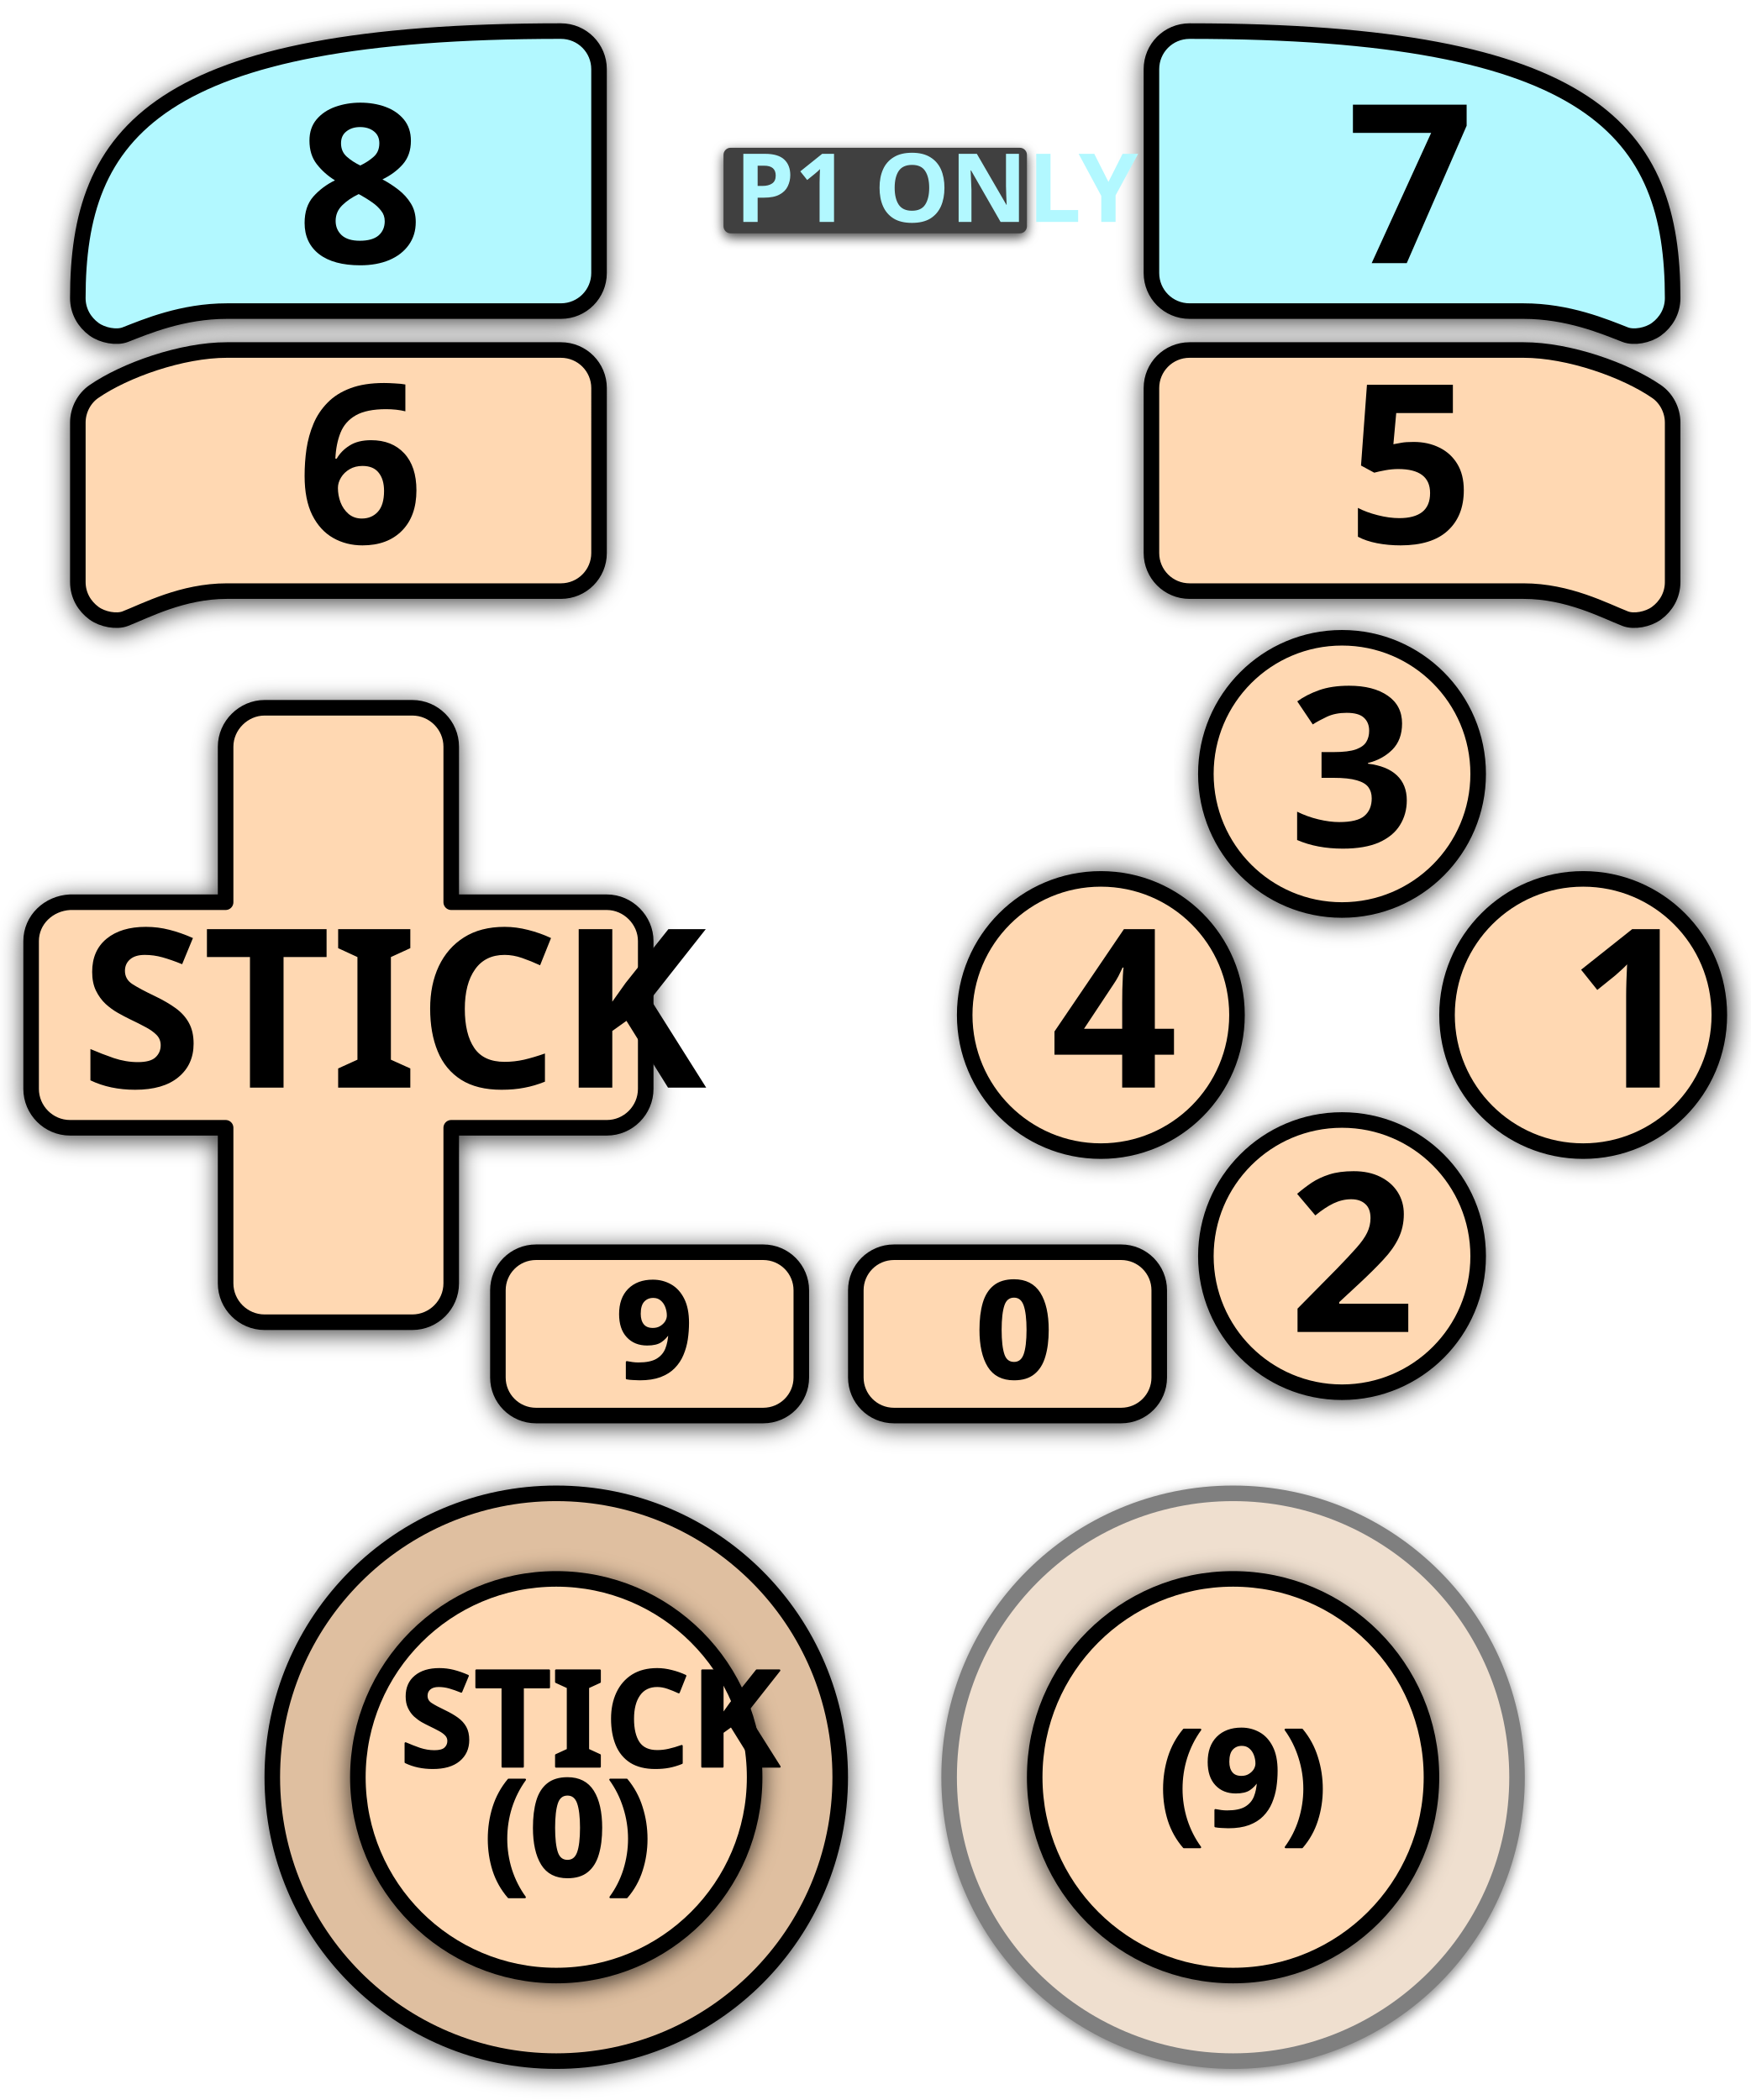
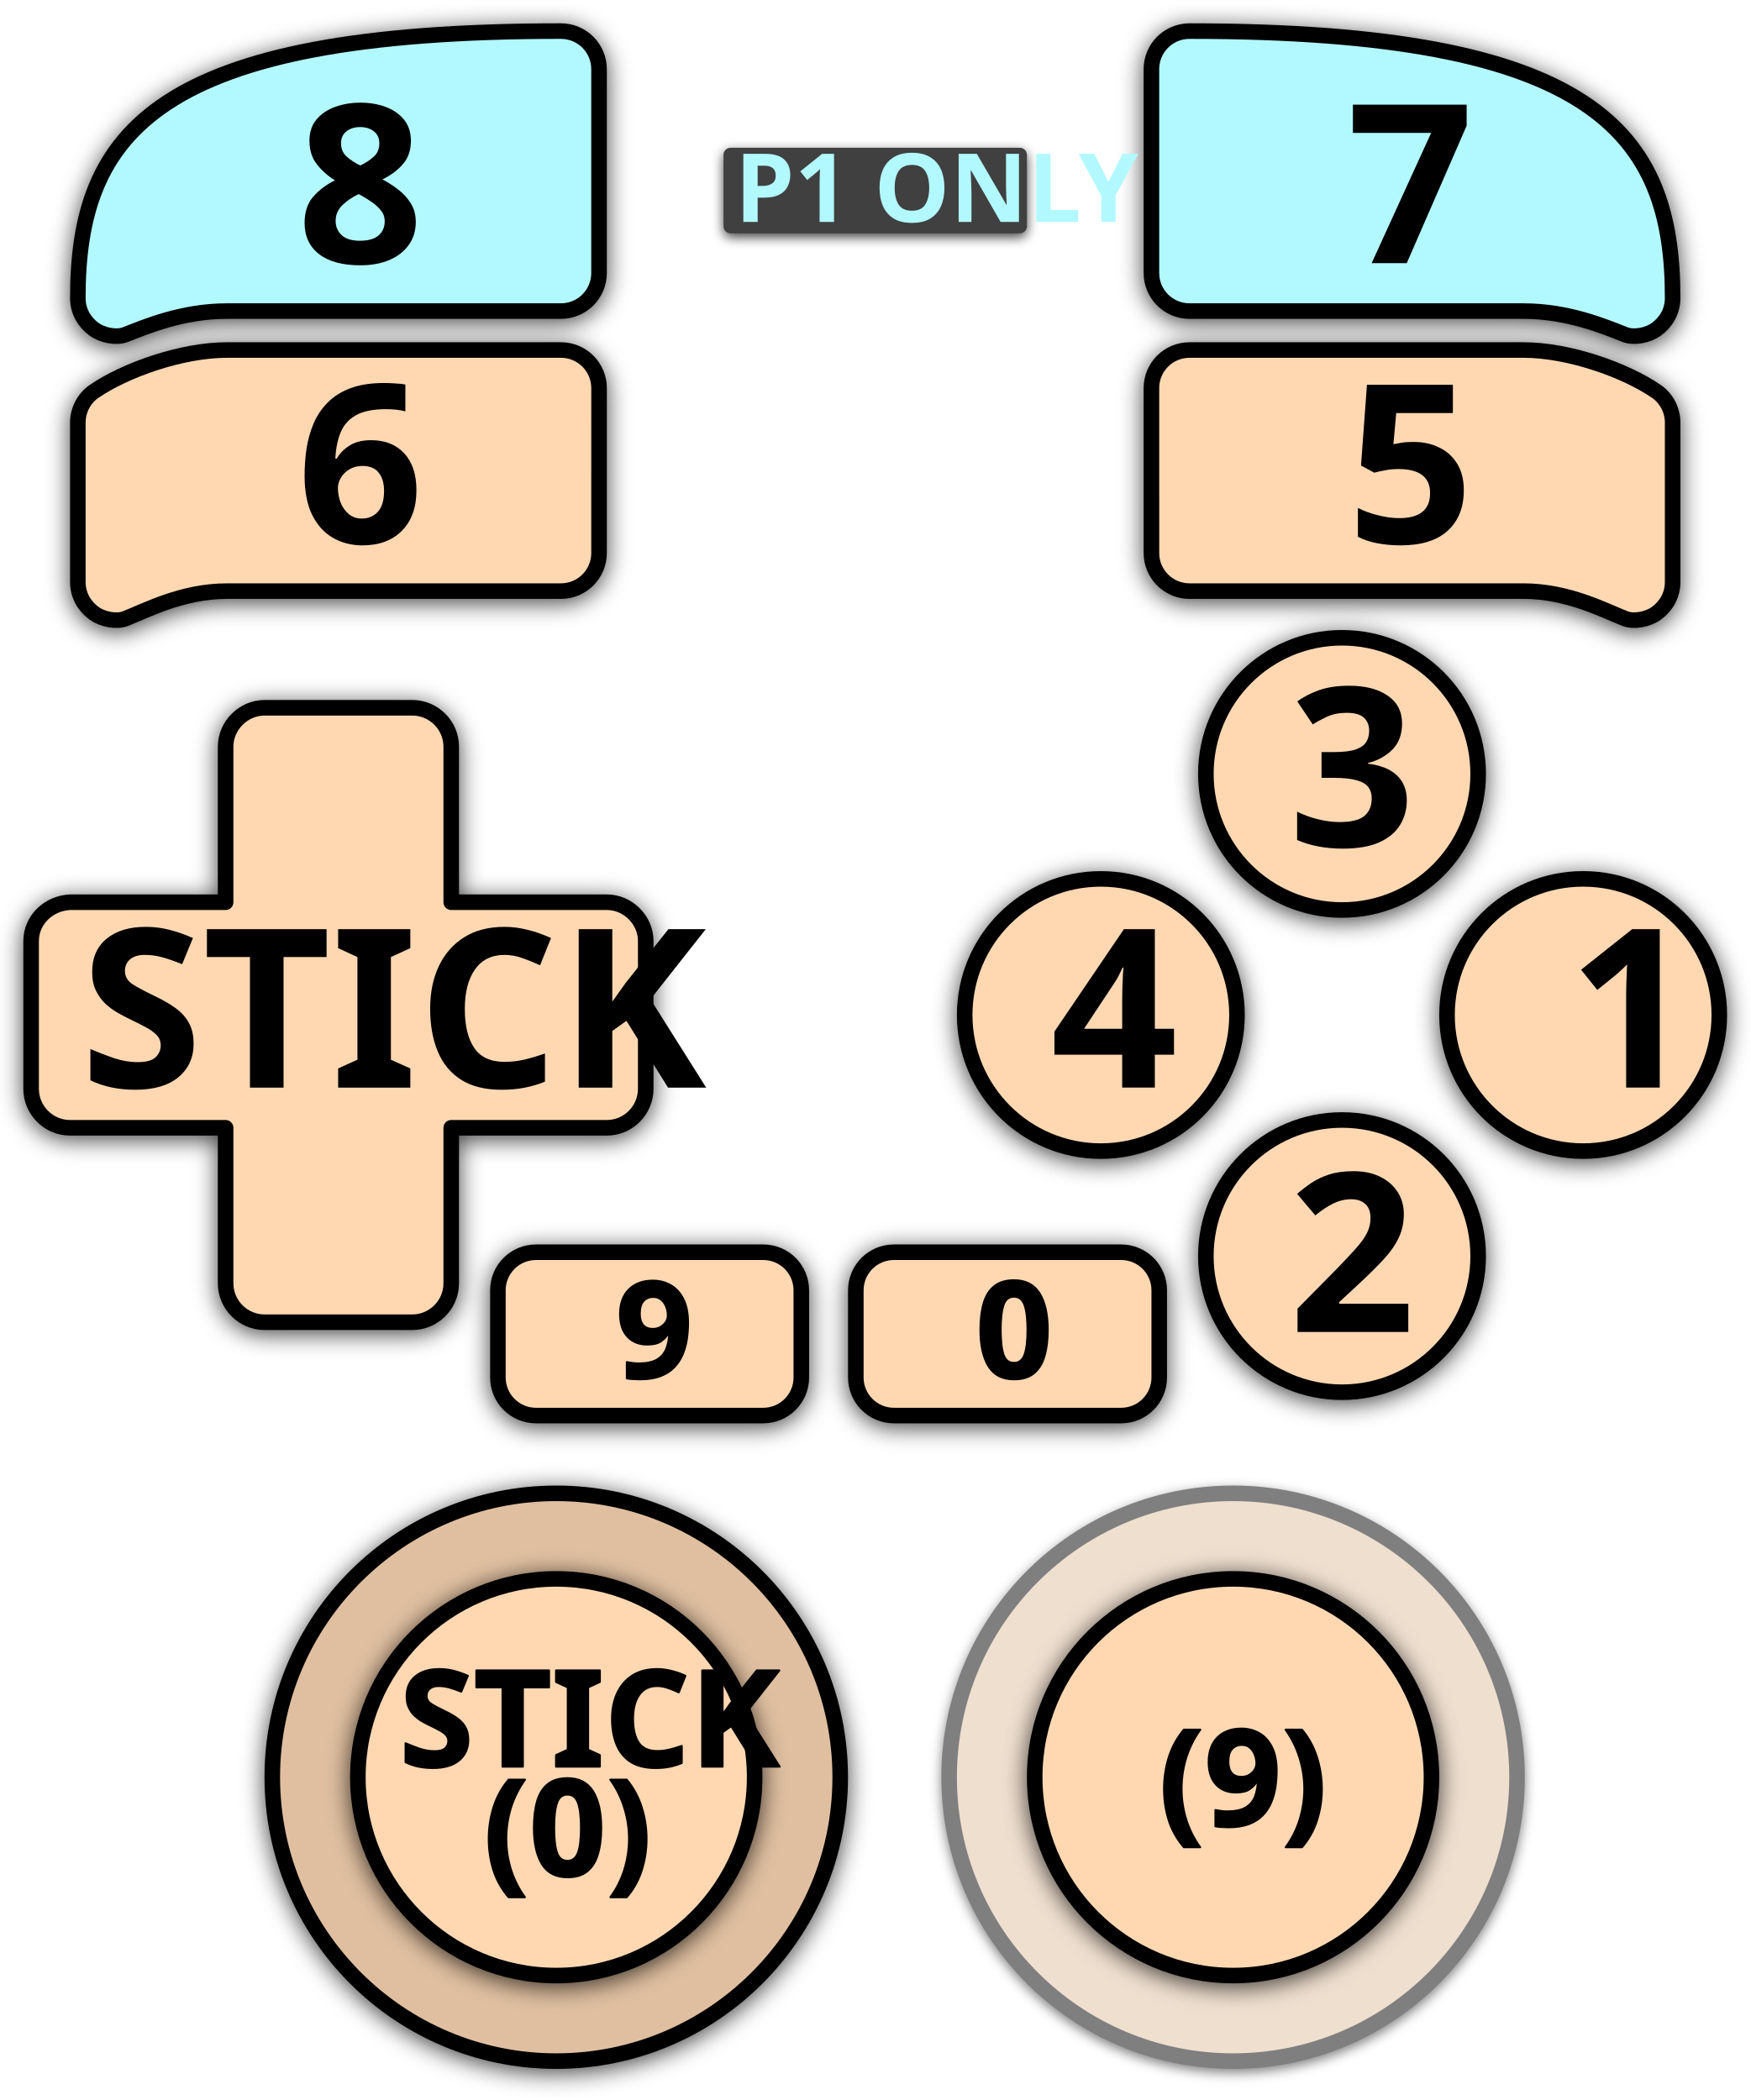
<svg xmlns="http://www.w3.org/2000/svg" version="1.1" id="Layer_3" x="0px" y="0px" viewBox="0 0 225 270" xml:space="preserve" width="225" height="270">
  <defs id="defs75">
    <rect x="41.228" y="199.808" width="55.255" height="51.834" id="rect369361" />
    <rect x="76.739" y="147.344" width="33.368" height="20.844" id="rect127464" />
    <rect x="128.25" y="105.787" width="33.96" height="33.738" id="rect83351" />
    <rect x="127.677" y="105.526" width="34.595" height="33.973" id="rect34999" />
    <rect x="161.554" y="139.782" width="33.152" height="33.894" id="rect24475" />
    <rect x="128.25" y="105.787" width="33.96" height="33.738" id="rect83351-3" />
    <rect x="128.25" y="105.787" width="33.96" height="33.738" id="rect83351-9" />
    <rect x="128.25" y="105.787" width="33.96" height="33.738" id="rect83351-5" />
    <rect x="76.739" y="147.344" width="32.548" height="20.781" id="rect127464-0" />
    <rect x="128.25" y="105.787" width="69.439" height="31.708" id="rect83351-4" />
    <rect x="128.25" y="105.787" width="33.96" height="33.738" id="rect83351-52" />
    <rect x="128.25" y="105.787" width="33.96" height="33.738" id="rect83351-52-6" />
    <rect x="128.25" y="105.787" width="33.96" height="33.738" id="rect83351-37" />
    <rect x="128.25" y="105.787" width="33.96" height="33.738" id="rect83351-3-9" />
    <rect x="128.25" y="105.787" width="33.96" height="33.738" id="rect83351-9-2" />
    <rect x="128.25" y="105.787" width="33.96" height="33.738" id="rect83351-5-7" />
    <rect x="76.739" y="147.344" width="33.368" height="20.844" id="rect127464-7" />
    <rect x="76.739" y="147.344" width="32.548" height="20.781" id="rect127464-0-5" />
    <rect x="128.25" y="105.787" width="69.439" height="31.708" id="rect83351-4-1" />
    <rect x="128.25" y="105.787" width="33.96" height="33.738" id="rect83351-52-67" />
    <rect x="128.25" y="105.787" width="33.96" height="33.738" id="rect83351-52-6-8" />
    <rect x="128.25" y="105.787" width="69.439" height="31.708" id="rect83351-4-1-4" />
    <rect x="128.25" y="105.787" width="69.439" height="31.708" id="rect83351-4-1-4-4" />
    <rect x="128.25" y="105.787" width="69.439" height="31.708" id="rect83351-4-1-4-9" />
    <rect x="128.25" y="105.787" width="69.439" height="31.708" id="rect83351-4-1-4-4-4" />
    <rect x="76.739" y="147.344" width="65.207" height="14.331" id="rect127464-7-2" />
    <rect x="76.739" y="147.344" width="65.207" height="14.331" id="rect127464-7-2-8" />
    <rect x="76.739" y="147.344" width="33.368" height="20.844" id="rect127464-7-5" />
    <rect x="76.739" y="147.344" width="65.207" height="14.331" id="rect127464-7-2-2" />
    <rect x="76.739" y="147.344" width="65.207" height="14.331" id="rect127464-7-2-8-1" />
    <rect x="76.739" y="147.344" width="32.548" height="20.781" id="rect127464-0-5-4" />
    <rect x="128.25" y="105.787" width="33.96" height="33.738" id="rect83351-37-3" />
    <rect x="128.25" y="105.787" width="33.96" height="33.738" id="rect83351-3-9-2" />
    <rect x="128.25" y="105.787" width="33.96" height="33.738" id="rect83351-9-2-3" />
    <rect x="128.25" y="105.787" width="33.96" height="33.738" id="rect83351-5-7-8" />
    <rect x="128.25" y="105.787" width="69.439" height="31.708" id="rect83351-4-1-1" />
    <rect x="128.25" y="105.787" width="69.439" height="31.708" id="rect83351-4-1-4-8" />
    <rect x="128.25" y="105.787" width="69.439" height="31.708" id="rect83351-4-1-4-9-1" />
    <rect x="128.25" y="105.787" width="33.96" height="33.738" id="rect83351-52-67-5" />
    <rect x="128.25" y="105.787" width="33.96" height="33.738" id="rect83351-52-6-8-9" />
    <rect x="128.25" y="105.787" width="69.439" height="31.708" id="rect83351-4-1-4-4-2" />
    <rect x="128.25" y="105.787" width="69.439" height="31.708" id="rect83351-4-1-4-4-4-7" />
    <rect x="128.25" y="105.787" width="69.439" height="31.708" id="rect83351-4-1-4-9-2" />
    <rect x="128.25" y="105.787" width="54.922" height="28.684" id="rect83351-4-1-4-6" />
    <rect x="128.25" y="105.787" width="54.922" height="28.684" id="rect83351-4-1-4-6-6" />
    <rect x="128.25" y="105.787" width="54.922" height="28.684" id="rect83351-4-1-4-6-6-5" />
    <rect x="128.25" y="105.787" width="54.922" height="28.684" id="rect83351-4-1-4-6-5" />
    <rect x="128.25" y="105.787" width="28.869" height="28.839" id="rect83351-4-1-4-6-9" />
    <rect x="128.25" y="105.787" width="28.869" height="28.839" id="rect83351-4-1-4-6-9-7" />
    <rect x="128.25" y="105.787" width="28.869" height="28.839" id="rect83351-4-1-4-6-9-0" />
    <rect x="128.25" y="105.787" width="28.869" height="28.839" id="rect83351-4-1-4-6-9-0-2" />
    <rect x="128.25" y="105.787" width="54.922" height="28.684" id="rect83351-4-1-4-6-5-7" />
    <rect x="128.25" y="105.787" width="54.922" height="28.684" id="rect83351-4-1-4-6-5-72" />
    <rect x="128.25" y="105.787" width="54.922" height="28.684" id="rect83351-4-1-4-6-5-72-2" />
    <rect x="128.25" y="105.787" width="30.806" height="28.718" id="rect83351-4-1-4-6-5-7-5" />
    <rect x="128.25" y="105.787" width="30.806" height="28.718" id="rect83351-4-1-4-6-5-7-5-2" />
    <rect x="128.25" y="105.787" width="30.806" height="28.718" id="rect83351-4-1-4-6-5-7-5-26" />
    <rect x="128.25" y="105.787" width="30.806" height="28.718" id="rect83351-4-1-4-6-5-7-5-4" />
    <rect x="76.739" y="147.344" width="33.368" height="20.844" id="rect127464-7-4" />
    <rect x="76.739" y="147.344" width="33.368" height="19.215" id="rect127464-7-4-8" />
    <rect x="76.739" y="147.344" width="44.004" height="35.334" id="rect127464-7-4-8-8" />
    <rect x="76.739" y="147.344" width="44.004" height="35.334" id="rect127464-7-4-8-8-8" />
    <rect x="41.228" y="199.808" width="55.255" height="51.834" id="rect369361-1" />
    <rect x="41.228" y="199.808" width="86.232" height="35.141" id="rect369361-0" />
    <rect x="128.25" y="105.787" width="81.862" height="29.811" id="rect83351-4-1-4-6-5-7-5-2-1" />
    <rect x="128.25" y="105.787" width="54.922" height="28.684" id="rect83351-4-1-4-6-5-72-2-6" />
    <rect x="128.25" y="105.787" width="54.922" height="28.684" id="rect83351-4-1-4-6-5-72-2-6-6" />
    <rect x="128.25" y="105.787" width="54.922" height="28.684" id="rect83351-4-1-4-6-5-72-2-6-6-8" />
    <rect x="128.25" y="105.787" width="77.274" height="28.684" id="rect83351-4-1-4-6-5-72-2-6-6-0" />
    <rect x="128.25" y="105.787" width="33.275" height="27.809" id="rect83351-4-1-4-6-5-72-2-6-6-5" />
    <rect x="128.25" y="105.787" width="33.275" height="27.809" id="rect83351-4-1-4-6-5-72-2-6-6-5-7" />
    <rect x="128.25" y="105.787" width="33.275" height="27.809" id="rect83351-4-1-4-6-5-72-2-6-6-5-7-2" />
    <rect x="128.25" y="105.787" width="33.275" height="27.809" id="rect83351-4-1-4-6-5-72-2-6-6-5-7-5" />
    <rect x="128.25" y="105.787" width="43.668" height="19.897" id="rect83351-4-1-4-6-5-72-2-6-6-0-4" />
    <rect x="128.25" y="105.787" width="77.274" height="28.684" id="rect83351-4-1-4-6-5-72-2-6-6-0-4-6" />
    <rect x="128.25" y="105.787" width="77.274" height="28.684" id="rect83351-4-1-4-6-5-72-2-6-6-0-4-0" />
    <rect x="128.25" y="105.787" width="61.396" height="39.166" id="rect83351-4-1-4-6-5-72-2-6-6-0-4-67" />
    <rect x="128.25" y="105.787" width="43.668" height="19.897" id="rect83351-4-1-4-6-5-72-2-6-6-0-4-3" />
    <rect x="128.25" y="105.787" width="61.396" height="39.166" id="rect83351-4-1-4-6-5-72-2-6-6-0-4-67-2" />
    <filter style="color-interpolation-filters:sRGB;" id="filter108623" x="-0.118" y="-0.219" width="1.236" height="1.462">
      <feFlood flood-opacity="0.75" flood-color="rgb(0,0,0)" result="flood" id="feFlood108613" />
      <feComposite in="flood" in2="SourceGraphic" operator="in" result="composite1" id="feComposite108615" />
      <feGaussianBlur in="composite1" stdDeviation="1.5" result="blur" id="feGaussianBlur108617" />
      <feOffset dx="0" dy="0.5" result="offset" id="feOffset108619" />
      <feComposite in="SourceGraphic" in2="offset" operator="over" result="composite2" id="feComposite108621" />
    </filter>
    <filter style="color-interpolation-filters:sRGB;" id="filter108915" x="-0.046" y="-0.164" width="1.092" height="1.373">
      <feFlood flood-opacity="1" flood-color="rgb(0,0,0)" result="flood" id="feFlood108905" />
      <feComposite in="flood" in2="SourceGraphic" operator="in" result="composite1" id="feComposite108907" />
      <feGaussianBlur in="composite1" stdDeviation="0.75" result="blur" id="feGaussianBlur108909" />
      <feOffset dx="0" dy="0.5" result="offset" id="feOffset108911" />
      <feComposite in="SourceGraphic" in2="offset" operator="over" result="composite2" id="feComposite108913" />
    </filter>
    <rect x="128.25" y="105.787" width="61.396" height="39.166" id="rect83351-4-1-4-6-5-72-2-6-6-0-4-67-0" />
    <rect x="128.25" y="105.787" width="61.396" height="39.166" id="rect83351-4-1-4-6-5-72-2-6-6-0-4-67-1" />
    <rect x="128.25" y="105.787" width="61.396" height="39.166" id="rect83351-4-1-4-6-5-72-2-6-6-0-4-67-1-0" />
    <rect x="128.25" y="105.787" width="33.275" height="27.809" id="rect83351-4-1-4-6-5-72-2-6-6-5-7-2-5" />
    <rect x="128.25" y="105.787" width="43.668" height="19.897" id="rect83351-4-1-4-6-5-72-2-6-6-0-4-3-3" />
    <rect x="128.25" y="105.787" width="43.668" height="19.897" id="rect83351-4-1-4-6-5-72-2-6-6-0-4-3-3-6" />
    <rect x="128.25" y="105.787" width="43.668" height="19.897" id="rect83351-4-1-4-6-5-72-2-6-6-0-4-3-2" />
    <rect x="128.25" y="105.787" width="43.668" height="19.897" id="rect83351-4-1-4-6-5-72-2-6-6-0-4-3-0" />
    <rect x="128.25" y="105.787" width="43.668" height="19.897" id="rect83351-4-1-4-6-5-72-2-6-6-0-4-3-3-8" />
    <rect x="128.25" y="105.787" width="43.668" height="19.897" id="rect83351-4-1-4-6-5-72-2-6-6-0-4-3-2-7" />
    <rect x="128.25" y="105.787" width="43.668" height="19.897" id="rect83351-4-1-4-6-5-72-2-6-6-0-4-3-0-8" />
  </defs>
  <g id="layer2" style="display:none">
    <rect style="display:inline;fill:#000000;fill-opacity:0.25;stroke-width:10.783;stroke-linecap:round;stroke-linejoin:round" id="rect937" width="223" height="278" x="1" y="1" rx="6.977" ry="6.969" />
  </g>
  <g id="layer1">
    <g id="layer8" style="display:inline">
      <path style="display:inline;fill:#ffd8b2;fill-opacity:1;stroke:#000000;stroke-width:2;stroke-linecap:round;stroke-linejoin:round;stroke-miterlimit:4;stroke-dasharray:none;stroke-opacity:1;paint-order:normal;filter:url(#filter108623)" d="M 103,177.112 C 103,179.778 100.843,182 98.091,182 H 68.909 C 66.157,182 64,179.778 64,177.112 v -11.223 c 0,-2.666 2.157,-4.888 4.909,-4.888 H 98.091 c 2.752,0 4.909,2.222 4.909,4.888 z" id="path23-1-9" />
      <path style="display:inline;fill:#ffd8b2;fill-opacity:1;stroke:#000000;stroke-width:2;stroke-linecap:round;stroke-linejoin:round;stroke-miterlimit:4;stroke-dasharray:none;stroke-opacity:1;paint-order:normal;filter:url(#filter108623)" d="m 149.007,177.112 c 0,2.666 -2.157,4.888 -4.909,4.888 h -29.182 c -2.752,0 -4.909,-2.222 -4.909,-4.888 v -11.223 c 0,-2.666 2.157,-4.888 4.909,-4.888 h 29.182 c 2.752,0 4.909,2.222 4.909,4.888 z" id="path23-1-9-2" />
      <text xml:space="preserve" id="text83349-9-6-1-07-17-3-8-9-5-9-23-1" style="font-style:normal;font-variant:normal;font-weight:bold;font-stretch:normal;font-size:15.619px;line-height:0.81;font-family:'Entangled Plain BRK';-inkscape-font-specification:'Entangled Plain BRK Bold';font-variant-ligatures:normal;font-variant-position:normal;font-variant-caps:normal;font-variant-numeric:normal;font-variant-alternates:normal;font-variant-east-asian:normal;text-indent:0;text-align:center;text-decoration-line:none;text-decoration-style:solid;text-decoration-color:#000000;letter-spacing:0px;word-spacing:0px;text-transform:none;writing-mode:lr-tb;direction:ltr;text-orientation:mixed;dominant-baseline:auto;baseline-shift:baseline;white-space:pre;shape-inside:url(#rect83351-4-1-4-6-5-72-2-6-6-0-4-67-1);shape-padding:0;shape-margin:0;inline-size:0;display:inline;fill:#000000;fill-opacity:1;stroke:#000000;stroke-width:0.225;stroke-linecap:round;stroke-linejoin:round;stroke-miterlimit:4;stroke-dasharray:none;stroke-dashoffset:0;stroke-opacity:1;paint-order:stroke fill markers;stop-color:#000000" x="7.898" y="0" transform="matrix(1.109734,0,0,1.109734,-93.0733,47.55756)">
-         <tspan x="155.191" y="116.799" id="tspan1181">9</tspan>
+         <tspan x="155.191" y="116.799" id="tspan1157">9</tspan>
      </text>
      <text xml:space="preserve" id="text83349-9-6-1-07-17-3-8-9-5-9-23-1-2" style="font-style:normal;font-variant:normal;font-weight:bold;font-stretch:normal;font-size:15.619px;line-height:0.81;font-family:'Entangled Plain BRK';-inkscape-font-specification:'Entangled Plain BRK Bold';font-variant-ligatures:normal;font-variant-position:normal;font-variant-caps:normal;font-variant-numeric:normal;font-variant-alternates:normal;font-variant-east-asian:normal;text-indent:0;text-align:center;text-decoration-line:none;text-decoration-style:solid;text-decoration-color:#000000;letter-spacing:0px;word-spacing:0px;text-transform:none;writing-mode:lr-tb;direction:ltr;text-orientation:mixed;dominant-baseline:auto;baseline-shift:baseline;white-space:pre;shape-inside:url(#rect83351-4-1-4-6-5-72-2-6-6-0-4-67-1-0);shape-padding:0;shape-margin:0;inline-size:0;display:inline;fill:#000000;fill-opacity:1;stroke:#000000;stroke-width:0.225;stroke-linecap:round;stroke-linejoin:round;stroke-miterlimit:4;stroke-dasharray:none;stroke-dashoffset:0;stroke-opacity:1;paint-order:stroke fill markers;stop-color:#000000" x="7.898" y="0" transform="matrix(1.109734,0,0,1.109734,-46.82113,47.55756)">
-         <tspan x="155.191" y="116.799" id="tspan1183">0</tspan>
+         <tspan x="155.191" y="116.799" id="tspan1159">0</tspan>
      </text>
    </g>
    <g id="layer7" style="display:inline">
+       <circle style="display:inline;fill:#ffd8b2;fill-opacity:1;stroke:#000000;stroke-width:2;stroke-linecap:round;stroke-linejoin:round;stroke-miterlimit:4;stroke-dasharray:none;stroke-opacity:1;paint-order:normal;filter:url(#filter108623)" id="path218689-9-68" cx="141.501" cy="130.5" r="17.5" />
+       <circle style="display:inline;fill:#ffd8b2;fill-opacity:1;stroke:#000000;stroke-width:2;stroke-linecap:round;stroke-linejoin:round;stroke-miterlimit:4;stroke-dasharray:none;stroke-opacity:1;paint-order:normal;filter:url(#filter108623)" id="path218689-9-6" cx="203.498" cy="130.498" r="17.5" />
      <circle style="fill:#ffd8b2;fill-opacity:1;stroke:#000000;stroke-width:2;stroke-linecap:round;stroke-linejoin:round;stroke-miterlimit:4;stroke-dasharray:none;stroke-opacity:1;paint-order:normal;filter:url(#filter108623)" id="path218689" cx="172.501" cy="99.5" r="17.5" />
      <circle style="display:inline;fill:#ffd8b2;fill-opacity:1;stroke:#000000;stroke-width:2;stroke-linecap:round;stroke-linejoin:round;stroke-miterlimit:4;stroke-dasharray:none;stroke-opacity:1;paint-order:normal;filter:url(#filter108623)" id="path218689-0" cx="172.501" cy="161.5" r="17.5" />
-       <circle style="display:inline;fill:#ffd8b2;fill-opacity:1;stroke:#000000;stroke-width:2;stroke-linecap:round;stroke-linejoin:round;stroke-miterlimit:4;stroke-dasharray:none;stroke-opacity:1;paint-order:normal;filter:url(#filter108623)" id="path218689-9" cx="-130.5" cy="141.501" transform="rotate(-90)" r="17.5" />
-       <circle style="display:inline;fill:#ffd8b2;fill-opacity:1;stroke:#000000;stroke-width:2;stroke-linecap:round;stroke-linejoin:round;stroke-miterlimit:4;stroke-dasharray:none;stroke-opacity:1;paint-order:normal;filter:url(#filter108623)" id="path218689-0-6" cx="-130.5" cy="203.501" r="17.5" transform="rotate(-90)" />
      <text xml:space="preserve" id="text83349-9-6-1-07-17-3-8-9-8" style="font-style:normal;font-variant:normal;font-weight:bold;font-stretch:normal;font-size:25.712px;line-height:1;font-family:'Entangled Plain BRK';-inkscape-font-specification:'Entangled Plain BRK Bold';font-variant-ligatures:normal;font-variant-position:normal;font-variant-caps:normal;font-variant-numeric:normal;font-variant-alternates:normal;font-variant-east-asian:normal;text-indent:0;text-align:center;text-decoration-line:none;text-decoration-style:solid;text-decoration-color:#000000;letter-spacing:0px;word-spacing:0px;text-transform:none;writing-mode:lr-tb;direction:ltr;text-orientation:mixed;dominant-baseline:auto;baseline-shift:baseline;white-space:pre;shape-inside:url(#rect83351-4-1-4-6-5-72-2-6-6-5);shape-padding:0;shape-margin:0;inline-size:0;display:inline;fill:#000000;fill-opacity:1;stroke:none;stroke-width:0.225;stroke-linecap:round;stroke-linejoin:round;stroke-miterlimit:4;stroke-dasharray:none;stroke-dashoffset:0;stroke-opacity:1;paint-order:stroke fill markers;stop-color:#000000" x="7.898" y="0" transform="matrix(1.109734,0,0,1.109734,11.71513,-31.39179)">
-         <tspan x="138.703" y="126.357" id="tspan1185">3</tspan>
+         <tspan x="138.703" y="126.357" id="tspan1161">3</tspan>
      </text>
      <text xml:space="preserve" id="text83349-9-6-1-07-17-3-8-9-8-0" style="font-style:normal;font-variant:normal;font-weight:bold;font-stretch:normal;font-size:25.712px;line-height:1;font-family:'Entangled Plain BRK';-inkscape-font-specification:'Entangled Plain BRK Bold';font-variant-ligatures:normal;font-variant-position:normal;font-variant-caps:normal;font-variant-numeric:normal;font-variant-alternates:normal;font-variant-east-asian:normal;text-indent:0;text-align:center;text-decoration-line:none;text-decoration-style:solid;text-decoration-color:#000000;letter-spacing:0px;word-spacing:0px;text-transform:none;writing-mode:lr-tb;direction:ltr;text-orientation:mixed;dominant-baseline:auto;baseline-shift:baseline;white-space:pre;shape-inside:url(#rect83351-4-1-4-6-5-72-2-6-6-5-7);shape-padding:0;shape-margin:0;inline-size:0;display:inline;fill:#000000;fill-opacity:1;stroke:none;stroke-width:0.225;stroke-linecap:round;stroke-linejoin:round;stroke-miterlimit:4;stroke-dasharray:none;stroke-dashoffset:0;stroke-opacity:1;paint-order:stroke fill markers;stop-color:#000000" x="7.898" y="0" transform="matrix(1.109734,0,0,1.109734,11.71513,31.0249)">
-         <tspan x="138.703" y="126.357" id="tspan1187">2</tspan>
+         <tspan x="138.703" y="126.357" id="tspan1163">2</tspan>
      </text>
      <text xml:space="preserve" id="text83349-9-6-1-07-17-3-8-9-8-0-3" style="font-style:normal;font-variant:normal;font-weight:bold;font-stretch:normal;font-size:25.712px;line-height:1;font-family:'Entangled Plain BRK';-inkscape-font-specification:'Entangled Plain BRK Bold';font-variant-ligatures:normal;font-variant-position:normal;font-variant-caps:normal;font-variant-numeric:normal;font-variant-alternates:normal;font-variant-east-asian:normal;text-indent:0;text-align:center;text-decoration-line:none;text-decoration-style:solid;text-decoration-color:#000000;letter-spacing:0px;word-spacing:0px;text-transform:none;writing-mode:lr-tb;direction:ltr;text-orientation:mixed;dominant-baseline:auto;baseline-shift:baseline;white-space:pre;shape-inside:url(#rect83351-4-1-4-6-5-72-2-6-6-5-7-5);shape-padding:0;shape-margin:0;inline-size:0;display:inline;fill:#000000;fill-opacity:1;stroke:none;stroke-width:0.225;stroke-linecap:round;stroke-linejoin:round;stroke-miterlimit:4;stroke-dasharray:none;stroke-dashoffset:0;stroke-opacity:1;paint-order:stroke fill markers;stop-color:#000000" x="7.898" y="0" transform="matrix(1.109734,0,0,1.109734,-18.86817,-0.3917891)">
-         <tspan x="138.703" y="126.357" id="tspan1189">4</tspan>
+         <tspan x="138.703" y="126.357" id="tspan1165">4</tspan>
      </text>
      <text xml:space="preserve" id="text83349-9-6-1-07-17-3-8-9-8-0-1" style="font-style:normal;font-variant:normal;font-weight:bold;font-stretch:normal;font-size:25.712px;line-height:1;font-family:'Entangled Plain BRK';-inkscape-font-specification:'Entangled Plain BRK Bold';font-variant-ligatures:normal;font-variant-position:normal;font-variant-caps:normal;font-variant-numeric:normal;font-variant-alternates:normal;font-variant-east-asian:normal;text-indent:0;text-align:center;text-decoration-line:none;text-decoration-style:solid;text-decoration-color:#000000;letter-spacing:0px;word-spacing:0px;text-transform:none;writing-mode:lr-tb;direction:ltr;text-orientation:mixed;dominant-baseline:auto;baseline-shift:baseline;white-space:pre;shape-inside:url(#rect83351-4-1-4-6-5-72-2-6-6-5-7-2-5);shape-padding:0;shape-margin:0;inline-size:0;display:inline;fill:#000000;fill-opacity:1;stroke:none;stroke-width:0.225;stroke-linecap:round;stroke-linejoin:round;stroke-miterlimit:4;stroke-dasharray:none;stroke-dashoffset:0;stroke-opacity:1;paint-order:stroke fill markers;stop-color:#000000" x="7.898" y="0" transform="matrix(1.109734,0,0,1.109734,43.13182,-0.391788)">
-         <tspan x="142.753" y="126.357" id="tspan1191">1</tspan>
+         <tspan x="142.753" y="126.357" id="tspan1167">1</tspan>
      </text>
    </g>
    <g id="layer9" style="display:inline">
      <path style="display:inline;fill:#ffd8b2;fill-opacity:1;stroke:#000000;stroke-width:2;stroke-linecap:round;stroke-linejoin:round;stroke-miterlimit:4;stroke-dasharray:none;stroke-opacity:1;paint-order:normal;filter:url(#filter108623)" d="m 83,140 c 0,2.74 -2.248,5.006 -5,5 H 58 v 20 c 0,2.752 -2.26,5 -5,5 H 34 c -2.74,0 -5,-2.248 -5,-5 V 145 H 9 c -2.752,0 -5,-2.26 -5,-5 v -19 c 0,-2.74 2.252,-4.863 5,-5 H 29 V 96 c 0,-2.74 2.322,-5 5,-5 h 19 c 2.74,0 5,2.248 5,5 v 20 h 20 c 2.74,0 5.014,2.323 5,5 z" id="path6246" />
      <text xml:space="preserve" id="text83349-9-6-1-07-17-3-8-9-5" style="font-style:normal;font-variant:normal;font-weight:bold;font-stretch:normal;font-size:25.712px;line-height:1;font-family:'Entangled Plain BRK';-inkscape-font-specification:'Entangled Plain BRK Bold';font-variant-ligatures:normal;font-variant-position:normal;font-variant-caps:normal;font-variant-numeric:normal;font-variant-alternates:normal;font-variant-east-asian:normal;text-indent:0;text-align:center;text-decoration-line:none;text-decoration-style:solid;text-decoration-color:#000000;letter-spacing:0px;word-spacing:0px;text-transform:none;writing-mode:lr-tb;direction:ltr;text-orientation:mixed;dominant-baseline:auto;baseline-shift:baseline;white-space:pre;shape-inside:url(#rect83351-4-1-4-6-5-72-2-6-6-0);shape-padding:0;shape-margin:0;inline-size:0;display:inline;fill:#000000;fill-opacity:1;stroke:none;stroke-width:0.225;stroke-linecap:round;stroke-linejoin:round;stroke-miterlimit:4;stroke-dasharray:none;stroke-dashoffset:0;stroke-opacity:1;paint-order:stroke fill markers;stop-color:#000000" x="7.898" y="0" transform="matrix(1.109734,0,0,1.109734,-141.6998,-0.3899094)">
-         <tspan x="136.971" y="126.357" id="tspan1193">STICK</tspan>
+         <tspan x="136.971" y="126.357" id="tspan1169">STICK</tspan>
      </text>
    </g>
    <g id="layer10" style="display:inline">
      <circle style="opacity:0.5;fill:#dfbfa0;fill-opacity:1;stroke:#000000;stroke-width:2;stroke-linecap:round;stroke-linejoin:round;stroke-miterlimit:4;stroke-dasharray:none;stroke-opacity:1;paint-order:normal;filter:url(#filter108915)" id="path358887" cx="158.5" cy="228.5" r="36.5" />
      <circle style="opacity:1;fill:#ffd8b2;fill-opacity:1;stroke:#000000;stroke-width:2;stroke-linecap:round;stroke-linejoin:round;stroke-miterlimit:4;stroke-dasharray:none;stroke-opacity:1;paint-order:normal;filter:url(#filter108623)" id="path359169" cx="158.5" cy="228.5" r="25.5" />
      <circle style="display:inline;fill:#dfbfa0;fill-opacity:1;stroke:#000000;stroke-width:2;stroke-linecap:round;stroke-linejoin:round;stroke-miterlimit:4;stroke-dasharray:none;stroke-opacity:1;paint-order:normal;filter:url(#filter108623)" id="path358887-3" cx="71.5" cy="228.5" r="36.5" />
      <circle style="display:inline;opacity:1;fill:#ffd8b2;fill-opacity:1;stroke:#000000;stroke-width:2;stroke-linecap:round;stroke-linejoin:round;stroke-miterlimit:4;stroke-dasharray:none;stroke-opacity:1;paint-order:normal;filter:url(#filter108623)" id="path359169-9" cx="71.5" cy="228.5" r="25.5" />
      <text xml:space="preserve" id="text83349-9-6-1-07-17-3-8-9-5-9-23" style="font-style:normal;font-variant:normal;font-weight:bold;font-stretch:normal;font-size:15.619px;line-height:0.81;font-family:'Entangled Plain BRK';-inkscape-font-specification:'Entangled Plain BRK Bold';font-variant-ligatures:normal;font-variant-position:normal;font-variant-caps:normal;font-variant-numeric:normal;font-variant-alternates:normal;font-variant-east-asian:normal;text-indent:0;text-align:center;text-decoration-line:none;text-decoration-style:solid;text-decoration-color:#000000;letter-spacing:0px;word-spacing:0px;text-transform:none;writing-mode:lr-tb;direction:ltr;text-orientation:mixed;dominant-baseline:auto;baseline-shift:baseline;white-space:pre;shape-inside:url(#rect83351-4-1-4-6-5-72-2-6-6-0-4-67);shape-padding:0;shape-margin:0;inline-size:0;display:inline;fill:#000000;fill-opacity:1;stroke:#000000;stroke-width:0.225;stroke-linecap:round;stroke-linejoin:round;stroke-miterlimit:4;stroke-dasharray:none;stroke-dashoffset:0;stroke-opacity:1;paint-order:stroke fill markers;stop-color:#000000" x="7.898" y="0" transform="matrix(1.109734,0,0,1.109734,-104.8891,97.53246)">
-         <tspan x="140.774" y="116.799" id="tspan1195">STICK
+         <tspan x="140.774" y="116.799" id="tspan1171">STICK
</tspan>
-         <tspan x="150.505" y="129.451" id="tspan1197">(0)</tspan>
+         <tspan x="150.505" y="129.451" id="tspan1173">(0)</tspan>
      </text>
      <text xml:space="preserve" id="text83349-9-6-1-07-17-3-8-9-5-9-23-4" style="font-style:normal;font-variant:normal;font-weight:bold;font-stretch:normal;font-size:15.619px;line-height:0.81;font-family:'Entangled Plain BRK';-inkscape-font-specification:'Entangled Plain BRK Bold';font-variant-ligatures:normal;font-variant-position:normal;font-variant-caps:normal;font-variant-numeric:normal;font-variant-alternates:normal;font-variant-east-asian:normal;text-indent:0;text-align:center;text-decoration-line:none;text-decoration-style:solid;text-decoration-color:#000000;letter-spacing:0px;word-spacing:0px;text-transform:none;writing-mode:lr-tb;direction:ltr;text-orientation:mixed;dominant-baseline:auto;baseline-shift:baseline;white-space:pre;shape-inside:url(#rect83351-4-1-4-6-5-72-2-6-6-0-4-67-0);shape-padding:0;shape-margin:0;inline-size:0;display:inline;fill:#000000;fill-opacity:1;stroke:#000000;stroke-width:0.225;stroke-linecap:round;stroke-linejoin:round;stroke-miterlimit:4;stroke-dasharray:none;stroke-dashoffset:0;stroke-opacity:1;paint-order:stroke fill markers;stop-color:#000000" x="7.898" y="0" transform="matrix(1.109734,0,0,1.109734,-17.88912,105.151)">
-         <tspan x="150.325" y="116.799" id="tspan1199">(9)</tspan>
+         <tspan x="150.325" y="116.799" id="tspan1175">(9)</tspan>
      </text>
    </g>
    <g id="layer4" style="display:inline">
      <path style="display:inline;fill:#ffd8b2;fill-opacity:1;stroke:#000000;stroke-width:2;stroke-linecap:round;stroke-linejoin:round;stroke-miterlimit:4;stroke-dasharray:none;stroke-opacity:1;paint-order:normal;filter:url(#filter108623)" d="m 77,71.112 c 0,2.666 -2.157,4.888 -4.909,4.888 H 29.167 c -5.736,0 -10.394,2.501 -13.061,3.541 -1.119,0.437 -2.93,0.103 -4.029,-0.704 -1.212,-0.889 -2.072,-2.29 -2.072,-4.006 V 54.329 c 0,-1.626 0.827,-3.132 2.055,-3.981 3.995,-2.761 11.286,-5.346 17.108,-5.346 h 42.924 c 2.752,0 4.909,2.222 4.909,4.888 z" id="path23-1-9-3" />
      <path style="display:inline;fill:#ffd8b2;fill-opacity:1;stroke:#000000;stroke-width:2;stroke-linecap:round;stroke-linejoin:round;stroke-miterlimit:4;stroke-dasharray:none;stroke-opacity:1;paint-order:normal;filter:url(#filter108623)" d="m 148.005,71.112 c 0,2.666 2.157,4.888 4.909,4.888 h 42.924 c 5.736,0 10.394,2.501 13.061,3.541 1.119,0.437 2.93,0.103 4.029,-0.704 C 214.14,77.948 215,76.547 215,74.832 V 54.329 c 0,-1.626 -0.827,-3.132 -2.055,-3.981 -3.995,-2.761 -11.286,-5.346 -17.108,-5.346 h -42.924 c -2.752,0 -4.909,2.222 -4.909,4.888 z" id="path23-1-9-3-1" />
      <text xml:space="preserve" id="text83349-9-6-1-07-17-3-8-9" style="font-style:normal;font-variant:normal;font-weight:bold;font-stretch:normal;font-size:25.712px;line-height:1;font-family:'Entangled Plain BRK';-inkscape-font-specification:'Entangled Plain BRK Bold';font-variant-ligatures:normal;font-variant-position:normal;font-variant-caps:normal;font-variant-numeric:normal;font-variant-alternates:normal;font-variant-east-asian:normal;text-indent:0;text-align:center;text-decoration-line:none;text-decoration-style:solid;text-decoration-color:#000000;letter-spacing:0px;word-spacing:0px;text-transform:none;writing-mode:lr-tb;direction:ltr;text-orientation:mixed;dominant-baseline:auto;baseline-shift:baseline;white-space:pre;shape-inside:url(#rect83351-4-1-4-6-5-72-2-6-6);shape-padding:0;shape-margin:0;inline-size:0;display:inline;fill:#000000;fill-opacity:1;stroke:none;stroke-width:0.225;stroke-linecap:round;stroke-linejoin:round;stroke-miterlimit:4;stroke-dasharray:none;stroke-dashoffset:0;stroke-opacity:1;paint-order:stroke fill markers;stop-color:#000000" x="7.898" y="0" transform="matrix(1.109734,0,0,1.109734,-127.788,-70.38309)">
-         <tspan x="149.527" y="126.357" id="tspan1201">6</tspan>
+         <tspan x="149.527" y="126.357" id="tspan1177">6</tspan>
      </text>
      <text xml:space="preserve" id="text83349-9-6-1-07-17-3-8-9-7" style="font-style:normal;font-variant:normal;font-weight:bold;font-stretch:normal;font-size:25.712px;line-height:1;font-family:'Entangled Plain BRK';-inkscape-font-specification:'Entangled Plain BRK Bold';font-variant-ligatures:normal;font-variant-position:normal;font-variant-caps:normal;font-variant-numeric:normal;font-variant-alternates:normal;font-variant-east-asian:normal;text-indent:0;text-align:center;text-decoration-line:none;text-decoration-style:solid;text-decoration-color:#000000;letter-spacing:0px;word-spacing:0px;text-transform:none;writing-mode:lr-tb;direction:ltr;text-orientation:mixed;dominant-baseline:auto;baseline-shift:baseline;white-space:pre;shape-inside:url(#rect83351-4-1-4-6-5-72-2-6-6-8);shape-padding:0;shape-margin:0;inline-size:0;display:inline;fill:#000000;fill-opacity:1;stroke:none;stroke-width:0.225;stroke-linecap:round;stroke-linejoin:round;stroke-miterlimit:4;stroke-dasharray:none;stroke-dashoffset:0;stroke-opacity:1;paint-order:stroke fill markers;stop-color:#000000" x="7.898" y="0" transform="matrix(1.109734,0,0,1.109734,7.205099,-70.38311)">
-         <tspan x="149.527" y="126.357" id="tspan1203">5</tspan>
+         <tspan x="149.527" y="126.357" id="tspan1179">5</tspan>
      </text>
    </g>
    <g id="layer6" style="display:inline">
      <path style="display:inline;fill:#b2f8ff;fill-opacity:1;stroke:#000000;stroke-width:2;stroke-linecap:round;stroke-linejoin:round;stroke-miterlimit:4;stroke-dasharray:none;stroke-opacity:1;paint-order:normal;filter:url(#filter108623)" d="m 76.999,35.11 c 0,2.666 -2.157,4.888 -4.909,4.888 H 29.165 c -5.736,0 -10.394,1.988 -13.061,3.028 -1.119,0.437 -2.93,0.103 -4.029,-0.704 -1.212,-0.889 -2.072,-2.29 -2.072,-4.006 0,-21.258 9.99,-34.319 62.087,-34.319 2.752,0 4.909,2.222 4.909,4.888 z" id="path23-1-9-3-3" />
      <path style="display:inline;fill:#b2f8ff;fill-opacity:1;stroke:#000000;stroke-width:2;stroke-linecap:round;stroke-linejoin:round;stroke-miterlimit:4;stroke-dasharray:none;stroke-opacity:1;paint-order:normal;filter:url(#filter108623)" d="m 148.004,35.11 c 0,2.666 2.157,4.888 4.909,4.888 h 42.925 c 5.736,0 10.394,1.988 13.061,3.028 1.119,0.437 2.93,0.103 4.029,-0.704 C 214.14,41.433 215,40.033 215,38.317 215,17.059 205.01,3.998 152.913,3.998 c -2.752,0 -4.909,2.222 -4.909,4.888 z" id="path23-1-9-3-3-0" />
      <text xml:space="preserve" id="text83349-9-6-1-07-17-3" style="font-style:normal;font-variant:normal;font-weight:bold;font-stretch:normal;font-size:25.712px;line-height:1;font-family:'Entangled Plain BRK';-inkscape-font-specification:'Entangled Plain BRK Bold';font-variant-ligatures:normal;font-variant-position:normal;font-variant-caps:normal;font-variant-numeric:normal;font-variant-alternates:normal;font-variant-east-asian:normal;text-indent:0;text-align:center;text-decoration-line:none;text-decoration-style:solid;text-decoration-color:#000000;letter-spacing:0px;word-spacing:0px;text-transform:none;writing-mode:lr-tb;direction:ltr;text-orientation:mixed;dominant-baseline:auto;baseline-shift:baseline;white-space:pre;shape-inside:url(#rect83351-4-1-4-6-5-72-2);shape-padding:0;shape-margin:0;inline-size:0;display:inline;fill:#000000;fill-opacity:1;stroke:none;stroke-width:0.225;stroke-linecap:round;stroke-linejoin:round;stroke-miterlimit:4;stroke-dasharray:none;stroke-dashoffset:0;stroke-opacity:1;paint-order:stroke fill markers;stop-color:#000000" x="7.898" y="0" transform="matrix(1.109734,0,0,1.109734,7.205099,-106.3927)">
-         <tspan x="149.527" y="126.357" id="tspan1205">7</tspan>
+         <tspan x="149.527" y="126.357" id="tspan1181">7</tspan>
      </text>
      <text xml:space="preserve" id="text83349-9-6-1-07-17-3-8" style="font-style:normal;font-variant:normal;font-weight:bold;font-stretch:normal;font-size:25.712px;line-height:1;font-family:'Entangled Plain BRK';-inkscape-font-specification:'Entangled Plain BRK Bold';font-variant-ligatures:normal;font-variant-position:normal;font-variant-caps:normal;font-variant-numeric:normal;font-variant-alternates:normal;font-variant-east-asian:normal;text-indent:0;text-align:center;text-decoration-line:none;text-decoration-style:solid;text-decoration-color:#000000;letter-spacing:0px;word-spacing:0px;text-transform:none;writing-mode:lr-tb;direction:ltr;text-orientation:mixed;dominant-baseline:auto;baseline-shift:baseline;white-space:pre;shape-inside:url(#rect83351-4-1-4-6-5-72-2-6);shape-padding:0;shape-margin:0;inline-size:0;display:inline;fill:#000000;fill-opacity:1;stroke:none;stroke-width:0.225;stroke-linecap:round;stroke-linejoin:round;stroke-miterlimit:4;stroke-dasharray:none;stroke-dashoffset:0;stroke-opacity:1;paint-order:stroke fill markers;stop-color:#000000" x="7.898" y="0" transform="matrix(1.109734,0,0,1.109734,-127.788,-106.3927)">
-         <tspan x="149.527" y="126.357" id="tspan1207">8</tspan>
+         <tspan x="149.527" y="126.357" id="tspan1183">8</tspan>
      </text>
      <rect style="display:inline;opacity:0.75;fill:#000000;fill-opacity:1;stroke:none;stroke-width:0.25;stroke-linecap:round;stroke-linejoin:round;stroke-miterlimit:4;stroke-dasharray:none;stroke-opacity:1;filter:url(#filter108915)" id="rect140095-3-6" width="39" height="11" x="93" y="19" rx="0.909" ry="0.909" />
      <text xml:space="preserve" id="text83349-9-6-1-07-17-3-8-9-5-9-4-3" style="font-style:normal;font-variant:normal;font-weight:bold;font-stretch:normal;font-size:11.054px;line-height:1;font-family:'Entangled Plain BRK';-inkscape-font-specification:'Entangled Plain BRK Bold';font-variant-ligatures:normal;font-variant-position:normal;font-variant-caps:normal;font-variant-numeric:normal;font-variant-alternates:normal;font-variant-east-asian:normal;text-indent:0;text-align:center;text-decoration-line:none;text-decoration-style:solid;text-decoration-color:#000000;letter-spacing:0px;word-spacing:0px;text-transform:none;writing-mode:lr-tb;direction:ltr;text-orientation:mixed;dominant-baseline:auto;baseline-shift:baseline;white-space:pre;shape-inside:url(#rect83351-4-1-4-6-5-72-2-6-6-0-4-3-0);shape-padding:0;shape-margin:0;inline-size:0;display:inline;fill:#b2f8ff;fill-opacity:1;stroke:none;stroke-width:0.225;stroke-linecap:round;stroke-linejoin:round;stroke-miterlimit:4;stroke-dasharray:none;stroke-dashoffset:0;stroke-opacity:1;paint-order:stroke fill markers;stop-color:#000000" x="7.898" y="0" transform="matrix(1.109734,0,0,1.109734,-54.05325,-98.67257)">
-         <tspan x="133.807" y="114.63" id="tspan1209">P1 ONLY</tspan>
+         <tspan x="133.807" y="114.63" id="tspan1185">P1 ONLY</tspan>
      </text>
    </g>
  </g>
</svg>
